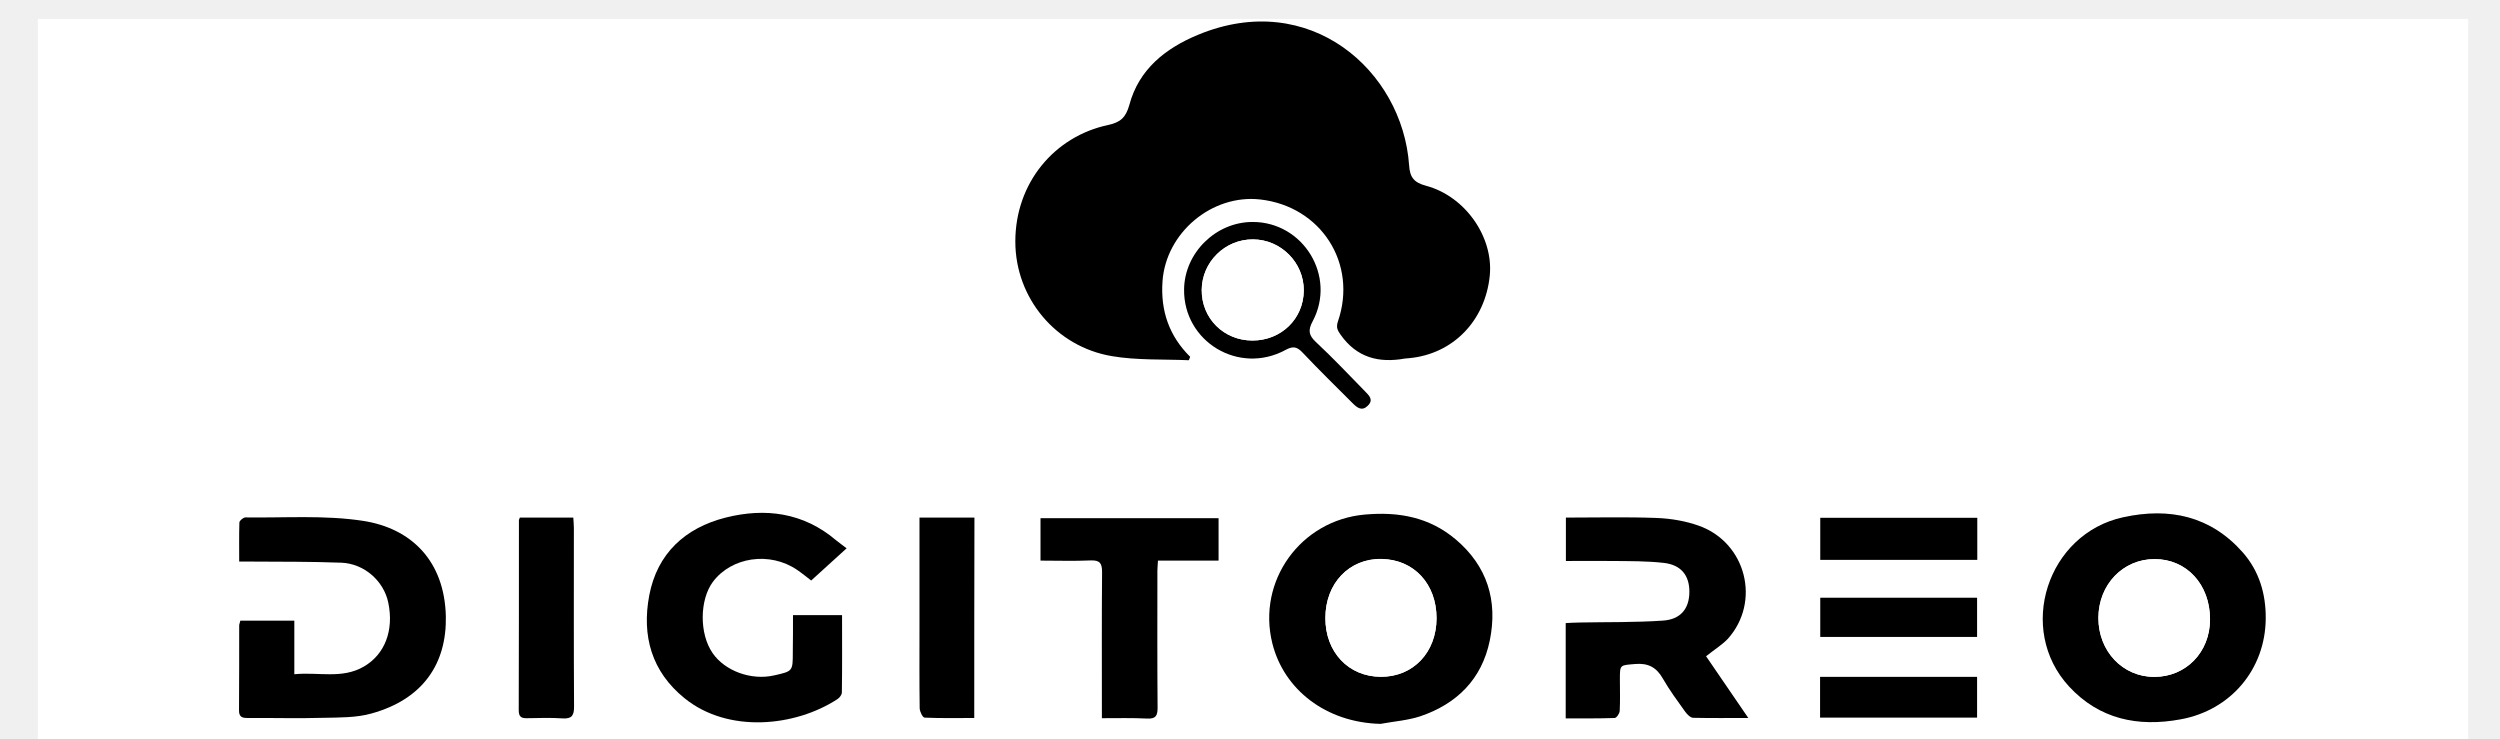
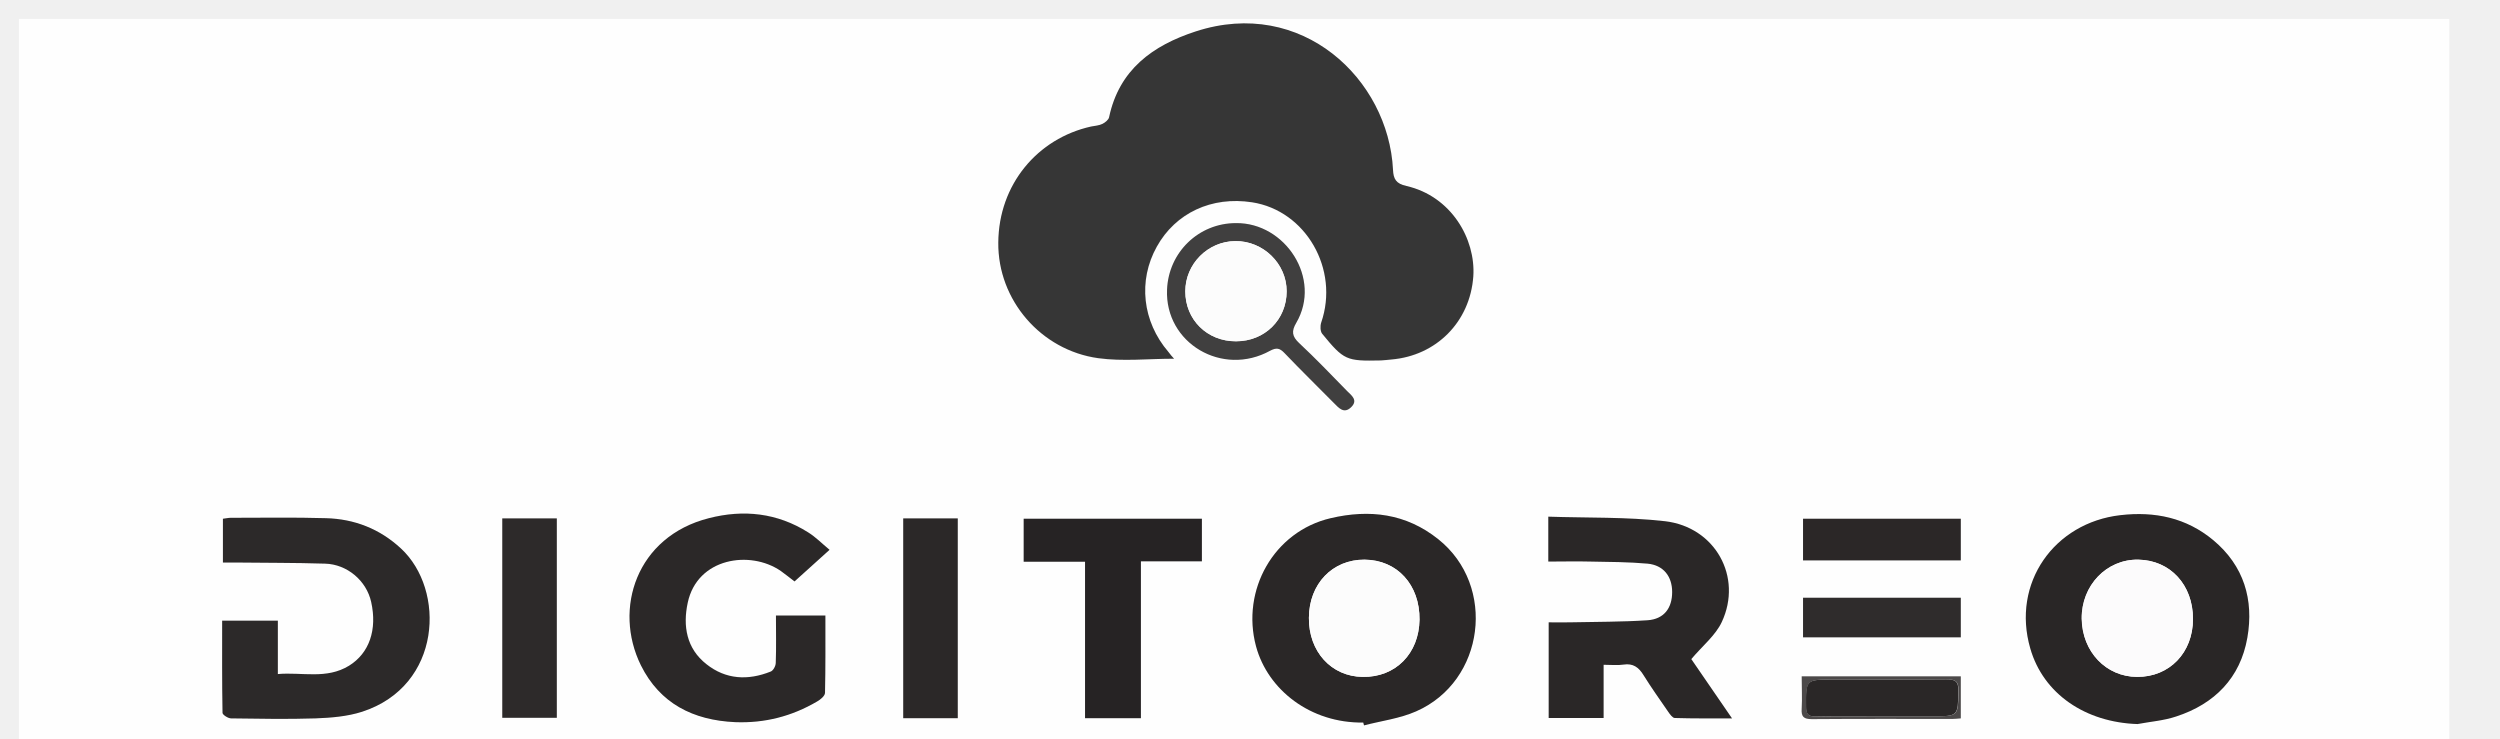
<svg xmlns="http://www.w3.org/2000/svg" version="1.1" id="Capa_1" x="0px" y="0px" viewBox="0 0 132 39" style="enable-background:new 0 0 132 39;" xml:space="preserve">
  <style type="text/css">
- 	.st0{fill:#FFFFFF;}
+ 	.st0{fill:#FEFEFE;}
+ 	.st1{fill:#363636;}
+ 	.st2{fill:#2A2727;}
+ 	.st3{fill:#292626;}
+ 	.st4{fill:#2C2929;}
+ 	.st5{fill:#2B2828;}
+ 	.st6{fill:#262324;}
+ 	.st7{fill:#2D2A2A;}
+ 	.st8{fill:#403F3F;}
+ 	.st9{fill:#2B2727;}
+ 	.st10{fill:#2F2C2C;}
+ 	.st11{fill:#4C4949;}
+ 	.st12{fill:#FCFCFC;}
+ 	.st13{fill:#FCFBFC;}
+ 	.st14{display:none;}
+ 	.st15{display:inline;}
+ 	.st16{fill:#FFFFFF;}
</style>
  <g>
    <g>
-       <path class="st0" d="M130.32,39.43c-42.77,0-85.54,0-128.32,0C2,26.62,2,13.81,2,1c42.77,0,85.54,0,128.32,0    C130.32,13.81,130.32,26.62,130.32,39.43z M62.77,19.02c0.02-0.06,0.04-0.11,0.07-0.17c-1.12-1.11-1.58-2.44-1.46-3.99    c0.18-2.56,2.61-4.6,5.15-4.32c3.23,0.36,5.17,3.39,4.11,6.45c-0.11,0.31-0.02,0.46,0.15,0.7c0.85,1.2,2.01,1.5,3.39,1.25    c0.07-0.01,0.15-0.02,0.23-0.02c2.31-0.22,4.02-1.96,4.25-4.36c0.2-2.02-1.28-4.18-3.36-4.74c-0.65-0.17-0.86-0.44-0.9-1.09    c-0.35-4.99-5.25-9.33-11.15-6.88c-1.71,0.71-3.12,1.83-3.62,3.7c-0.18,0.68-0.48,0.92-1.12,1.06c-2.83,0.6-4.9,3.05-4.9,6.15    c0,3,2.15,5.55,5.08,6.05C60.03,19.03,61.41,18.96,62.77,19.02z M72.89,38.22c0.7-0.13,1.43-0.18,2.1-0.41    c1.94-0.66,3.25-1.97,3.67-4c0.43-2.1-0.13-3.92-1.8-5.34c-1.39-1.18-3.02-1.47-4.8-1.31c-3.39,0.3-5.7,3.51-4.88,6.8    C67.78,36.41,70.01,38.15,72.89,38.22z M119.63,32.66c0.01-1.3-0.34-2.49-1.2-3.48c-1.71-1.95-3.88-2.4-6.32-1.87    c-4.02,0.87-5.66,5.92-2.86,8.94c1.59,1.72,3.63,2.15,5.89,1.73C117.78,37.5,119.61,35.35,119.63,32.66z M12.69,32.77    c-0.02,0.1-0.06,0.17-0.06,0.24c0,1.5,0,3.01-0.01,4.51c0,0.35,0.17,0.4,0.46,0.4c1.33-0.01,2.66,0.02,4-0.01    c0.85-0.02,1.73-0.01,2.54-0.23c2.74-0.77,3.97-2.67,3.92-5.13c-0.06-2.92-1.81-4.65-4.38-5.04c-2.03-0.31-4.13-0.15-6.2-0.18    c-0.11,0-0.31,0.17-0.32,0.27c-0.03,0.66-0.01,1.32-0.01,2.06c0.27,0,0.47,0,0.67,0c1.58,0.02,3.16,0.01,4.73,0.06    c1.2,0.04,2.22,0.96,2.47,2.1c0.32,1.47-0.18,2.74-1.28,3.38c-1.16,0.67-2.4,0.28-3.68,0.41c0-1,0-1.9,0-2.83    C14.55,32.77,13.63,32.77,12.69,32.77z M41.87,32.48c0,0.69,0,1.33,0,1.98c0,0.99,0,0.99-0.98,1.22c-1.21,0.28-2.6-0.24-3.25-1.17    c-0.72-1.04-0.69-2.84,0.01-3.77c0.98-1.31,3-1.62,4.45-0.63c0.25,0.17,0.48,0.36,0.74,0.56c0.6-0.55,1.19-1.08,1.87-1.7    c-0.22-0.17-0.39-0.29-0.55-0.42c-1.73-1.47-3.74-1.72-5.84-1.2c-2.14,0.54-3.61,1.89-4.03,4.11c-0.4,2.12,0.12,4.01,1.87,5.43    c2.3,1.86,5.83,1.5,8.07,0.04c0.11-0.07,0.23-0.23,0.23-0.35c0.02-1.35,0.01-2.7,0.01-4.08C43.58,32.48,42.77,32.48,41.87,32.48z     M90.08,34.65c0.41-0.33,0.82-0.59,1.13-0.93c1.77-1.96,0.98-5.09-1.52-5.98c-0.7-0.25-1.47-0.38-2.22-0.41    c-1.59-0.06-3.19-0.02-4.8-0.02c0,0.79,0,1.52,0,2.29c0.86,0,1.67-0.01,2.49,0c0.89,0.02,1.79,0,2.67,0.1    c0.92,0.1,1.36,0.66,1.36,1.52c0,0.89-0.45,1.47-1.41,1.53c-1.46,0.1-2.93,0.07-4.39,0.1c-0.24,0-0.48,0.02-0.73,0.03    c0,1.69,0,3.32,0,5.03c0.88,0,1.73,0.01,2.58-0.02c0.1,0,0.27-0.24,0.27-0.37c0.03-0.55,0.01-1.1,0.01-1.66c0-0.8,0-0.75,0.8-0.82    c0.7-0.06,1.13,0.17,1.47,0.77c0.34,0.61,0.77,1.18,1.18,1.75c0.1,0.14,0.27,0.32,0.42,0.32c0.92,0.03,1.85,0.01,2.91,0.01    C91.53,36.77,90.82,35.73,90.08,34.65z M58.18,37.92c0.84,0,1.62-0.02,2.39,0.01c0.44,0.02,0.54-0.15,0.54-0.56    c-0.02-2.42-0.01-4.84-0.01-7.26c0-0.15,0.01-0.29,0.03-0.52c1.08,0,2.13,0,3.2,0c0-0.79,0-1.51,0-2.24c-3.16,0-6.28,0-9.4,0    c0,0.77,0,1.48,0,2.24c0.91,0,1.78,0.03,2.65-0.01c0.49-0.02,0.61,0.16,0.6,0.62c-0.02,2.34-0.01,4.68-0.01,7.03    C58.18,37.45,58.18,37.65,58.18,37.92z M51.44,37.91c0-3.57,0-7.07,0-10.58c-0.98,0-1.9,0-2.9,0c0,0.23,0,0.44,0,0.64    c0,1.71,0,3.43,0,5.14c0,1.43-0.01,2.85,0.01,4.28c0,0.17,0.16,0.49,0.26,0.5C49.68,37.93,50.55,37.91,51.44,37.91z M27.45,27.33    c-0.03,0.1-0.06,0.13-0.06,0.17c0,3.34,0,6.67-0.01,10.01c0,0.34,0.14,0.43,0.44,0.42c0.63-0.01,1.26-0.03,1.88,0.01    c0.49,0.03,0.6-0.16,0.6-0.62c-0.02-3.14-0.01-6.29-0.01-9.43c0-0.18-0.02-0.36-0.03-0.55C29.29,27.33,28.38,27.33,27.45,27.33z     M66.14,11.72c-1.94,0-3.59,1.62-3.62,3.54c-0.04,2.77,2.89,4.53,5.35,3.21c0.4-0.21,0.61-0.18,0.91,0.14    c0.86,0.92,1.76,1.79,2.65,2.68c0.23,0.23,0.48,0.42,0.78,0.13c0.33-0.32,0.07-0.55-0.14-0.77c-0.85-0.87-1.69-1.76-2.58-2.59    c-0.39-0.37-0.44-0.63-0.18-1.11C70.57,14.59,68.82,11.72,66.14,11.72z M104.4,27.34c-2.78,0-5.53,0-8.29,0c0,0.76,0,1.49,0,2.22    c2.79,0,5.52,0,8.29,0C104.4,28.81,104.4,28.08,104.4,27.34z M104.39,37.89c0-0.75,0-1.46,0-2.15c-2.8,0-5.55,0-8.29,0    c0,0.74,0,1.43,0,2.15C98.88,37.89,101.61,37.89,104.39,37.89z M104.39,33.63c0-0.71,0-1.4,0-2.07c-2.8,0-5.54,0-8.28,0    c0,0.72,0,1.39,0,2.07C98.9,33.63,101.63,33.63,104.39,33.63z" />
-       <path d="M62.77,19.02c-1.36-0.06-2.75,0.01-4.08-0.22c-2.93-0.5-5.08-3.05-5.08-6.05c0-3.1,2.07-5.55,4.9-6.15    c0.64-0.14,0.93-0.38,1.12-1.06c0.5-1.88,1.91-2.99,3.62-3.7c5.9-2.45,10.8,1.89,11.15,6.88c0.04,0.65,0.26,0.92,0.9,1.09    c2.08,0.56,3.56,2.72,3.36,4.74c-0.24,2.39-1.94,4.14-4.25,4.36c-0.08,0.01-0.15,0.01-0.23,0.02c-1.38,0.25-2.54-0.05-3.39-1.25    c-0.17-0.24-0.25-0.39-0.15-0.7c1.06-3.06-0.89-6.09-4.11-6.45c-2.55-0.28-4.97,1.76-5.15,4.32c-0.11,1.56,0.35,2.89,1.46,3.99    C62.82,18.91,62.79,18.96,62.77,19.02z" />
-       <path d="M72.89,38.22c-2.88-0.07-5.1-1.81-5.71-4.25c-0.82-3.3,1.5-6.5,4.88-6.8c1.78-0.16,3.4,0.13,4.8,1.31    c1.67,1.41,2.23,3.24,1.8,5.34c-0.42,2.04-1.73,3.34-3.67,4C74.32,38.04,73.59,38.09,72.89,38.22z M69.98,32.63    c0,1.8,1.22,3.1,2.93,3.11c1.71,0,2.93-1.29,2.94-3.09c0-1.81-1.19-3.1-2.9-3.13C71.24,29.48,69.98,30.8,69.98,32.63z" />
-       <path d="M119.63,32.66c-0.02,2.68-1.85,4.84-4.49,5.32c-2.26,0.42-4.3-0.01-5.89-1.73c-2.79-3.02-1.16-8.07,2.86-8.94    c2.44-0.53,4.61-0.07,6.32,1.87C119.29,30.17,119.64,31.36,119.63,32.66z M116.69,32.7c0-1.83-1.23-3.18-2.92-3.18    c-1.67,0-2.96,1.34-2.97,3.1c-0.01,1.76,1.28,3.12,2.95,3.12C115.42,35.74,116.69,34.43,116.69,32.7z" />
-       <path d="M12.69,32.77c0.93,0,1.86,0,2.85,0c0,0.93,0,1.83,0,2.83c1.28-0.13,2.52,0.27,3.68-0.41c1.1-0.64,1.59-1.91,1.28-3.38    c-0.24-1.14-1.27-2.05-2.47-2.1c-1.58-0.06-3.16-0.05-4.73-0.06c-0.2,0-0.41,0-0.67,0c0-0.73-0.01-1.4,0.01-2.06    c0-0.1,0.21-0.27,0.32-0.27c2.07,0.03,4.17-0.13,6.2,0.18c2.56,0.39,4.31,2.12,4.38,5.04c0.05,2.47-1.18,4.37-3.92,5.13    c-0.81,0.23-1.69,0.21-2.54,0.23c-1.33,0.04-2.66,0-4,0.01c-0.29,0-0.46-0.05-0.46-0.4c0.01-1.5,0.01-3.01,0.01-4.51    C12.64,32.94,12.67,32.87,12.69,32.77z" />
-       <path d="M41.87,32.48c0.91,0,1.72,0,2.59,0c0,1.38,0.01,2.73-0.01,4.08c0,0.12-0.12,0.28-0.23,0.35    c-2.23,1.46-5.77,1.82-8.07-0.04c-1.75-1.41-2.27-3.3-1.87-5.43c0.42-2.22,1.9-3.57,4.03-4.11c2.1-0.53,4.11-0.27,5.84,1.2    c0.16,0.13,0.33,0.25,0.55,0.42c-0.68,0.62-1.27,1.15-1.87,1.7c-0.26-0.2-0.49-0.39-0.74-0.56c-1.45-0.99-3.47-0.68-4.45,0.63    c-0.7,0.94-0.73,2.74-0.01,3.77c0.65,0.94,2.04,1.45,3.25,1.17c0.98-0.22,0.98-0.22,0.98-1.22    C41.87,33.82,41.87,33.17,41.87,32.48z" />
-       <path d="M90.08,34.65c0.74,1.08,1.45,2.12,2.23,3.26c-1.06,0-1.98,0.01-2.91-0.01c-0.14,0-0.32-0.18-0.42-0.32    c-0.41-0.57-0.83-1.14-1.18-1.75c-0.34-0.6-0.78-0.83-1.47-0.77c-0.8,0.07-0.8,0.02-0.8,0.82c0,0.55,0.02,1.11-0.01,1.66    c-0.01,0.14-0.17,0.37-0.27,0.37c-0.85,0.03-1.7,0.02-2.58,0.02c0-1.71,0-3.34,0-5.03c0.25-0.01,0.49-0.03,0.73-0.03    c1.46-0.03,2.93,0,4.39-0.1c0.96-0.06,1.41-0.64,1.41-1.53c0-0.86-0.44-1.42-1.36-1.52c-0.88-0.1-1.78-0.09-2.67-0.1    c-0.81-0.01-1.63,0-2.49,0c0-0.78,0-1.5,0-2.29c1.62,0,3.21-0.04,4.8,0.02c0.75,0.03,1.52,0.16,2.22,0.41    c2.5,0.89,3.29,4.02,1.52,5.98C90.91,34.06,90.49,34.32,90.08,34.65z" />
-       <path d="M58.18,37.92c0-0.27,0-0.47,0-0.68c0-2.34-0.01-4.69,0.01-7.03c0-0.46-0.11-0.64-0.6-0.62c-0.87,0.04-1.74,0.01-2.65,0.01    c0-0.76,0-1.48,0-2.24c3.12,0,6.24,0,9.4,0c0,0.73,0,1.44,0,2.24c-1.07,0-2.12,0-3.2,0c-0.01,0.22-0.03,0.37-0.03,0.52    c0,2.42-0.01,4.84,0.01,7.26c0,0.41-0.1,0.58-0.54,0.56C59.8,37.9,59.03,37.92,58.18,37.92z" />
-       <path d="M51.44,37.91c-0.89,0-1.76,0.02-2.62-0.02c-0.1,0-0.26-0.32-0.26-0.5c-0.02-1.43-0.01-2.85-0.01-4.28    c0-1.71,0-3.43,0-5.14c0-0.2,0-0.41,0-0.64c0.99,0,1.92,0,2.9,0C51.44,30.85,51.44,34.35,51.44,37.91z" />
-       <path d="M27.45,27.33c0.93,0,1.84,0,2.82,0c0.01,0.19,0.03,0.37,0.03,0.55c0,3.14-0.01,6.29,0.01,9.43c0,0.46-0.11,0.65-0.6,0.62    c-0.63-0.04-1.26-0.02-1.88-0.01c-0.31,0.01-0.44-0.08-0.44-0.42c0.01-3.33,0.01-6.67,0.01-10.01    C27.39,27.46,27.41,27.43,27.45,27.33z" />
-       <path d="M66.14,11.72c2.68,0,4.43,2.87,3.17,5.24c-0.26,0.48-0.21,0.75,0.18,1.11c0.89,0.83,1.73,1.72,2.58,2.59    c0.21,0.22,0.48,0.45,0.14,0.77c-0.3,0.29-0.55,0.1-0.78-0.13c-0.89-0.89-1.79-1.77-2.65-2.68c-0.3-0.32-0.51-0.36-0.91-0.14    c-2.46,1.33-5.39-0.44-5.35-3.21C62.55,13.34,64.2,11.72,66.14,11.72z M66.13,17.98c1.52,0,2.7-1.15,2.71-2.64    c0.01-1.47-1.21-2.7-2.68-2.7c-1.48-0.01-2.7,1.2-2.71,2.67C63.44,16.81,64.61,17.98,66.13,17.98z" />
-       <path d="M104.4,27.34c0,0.74,0,1.47,0,2.22c-2.77,0-5.5,0-8.29,0c0-0.73,0-1.46,0-2.22C98.88,27.34,101.62,27.34,104.4,27.34z" />
-       <path d="M104.39,37.89c-2.78,0-5.51,0-8.29,0c0-0.72,0-1.41,0-2.15c2.74,0,5.49,0,8.29,0C104.39,36.44,104.39,37.14,104.39,37.89z    " />
-       <path d="M104.39,33.63c-2.76,0-5.49,0-8.28,0c0-0.68,0-1.35,0-2.07c2.74,0,5.48,0,8.28,0C104.39,32.23,104.39,32.92,104.39,33.63z    " />
-       <path class="st0" d="M69.98,32.63c0-1.83,1.26-3.15,2.97-3.12c1.71,0.03,2.9,1.32,2.9,3.13c0,1.8-1.23,3.1-2.94,3.09    C71.2,35.73,69.97,34.43,69.98,32.63z" />
-       <path class="st0" d="M116.69,32.7c0,1.74-1.27,3.04-2.95,3.04c-1.67,0-2.95-1.36-2.95-3.12c0.01-1.76,1.3-3.1,2.97-3.1    C115.46,29.52,116.69,30.86,116.69,32.7z" />
-       <path class="st0" d="M66.13,17.98c-1.51,0-2.69-1.17-2.68-2.67c0.01-1.48,1.23-2.68,2.71-2.67c1.48,0.01,2.69,1.23,2.68,2.7    C68.83,16.83,67.65,17.98,66.13,17.98z" />
+       <path class="st0" d="M1,39.43C1,26.62,1,13.81,1,1c42.77,0,85.54,0,128.32,0c0,12.81,0,25.62,0,38.43    C86.54,39.43,43.77,39.43,1,39.43z M61.99,18.94c-0.1-0.11-0.2-0.22-0.29-0.34c-1.37-1.61-1.61-3.77-0.61-5.56    c1-1.78,2.9-2.67,5.03-2.34c2.83,0.44,4.61,3.54,3.65,6.35c-0.06,0.17-0.06,0.46,0.05,0.59c1.15,1.4,1.27,1.44,3.09,1.41    c0.19,0,0.38-0.03,0.57-0.05c2.36-0.21,4.15-1.98,4.32-4.39c0.14-1.98-1.16-4.23-3.53-4.77c-0.55-0.13-0.68-0.37-0.71-0.86    c-0.24-4.79-4.81-9.13-10.42-7.3c-2.27,0.74-4.04,2.02-4.57,4.53c-0.03,0.14-0.21,0.28-0.35,0.35c-0.18,0.08-0.4,0.09-0.6,0.14    c-2.83,0.63-4.88,3.06-4.9,6.13c-0.02,3.04,2.26,5.68,5.27,6.1C59.28,19.09,60.62,18.94,61.99,18.94z M71.98,38.15    c0.01,0.05,0.03,0.1,0.04,0.15c0.92-0.24,1.89-0.37,2.75-0.74c3.63-1.59,4.26-6.62,1.17-9.09c-1.71-1.36-3.64-1.59-5.68-1.11    c-2.99,0.7-4.74,3.8-3.94,6.77C66.94,36.42,69.19,38.18,71.98,38.15z M112.86,38.23c0.68-0.13,1.39-0.18,2.04-0.39    c2.03-0.67,3.39-2.04,3.76-4.16c0.35-2.01-0.18-3.8-1.8-5.15c-1.42-1.19-3.08-1.53-4.9-1.32c-3.51,0.4-5.76,3.59-4.76,7.04    C107.9,36.64,110.12,38.14,112.86,38.23z M11.73,32.77c0,1.65-0.01,3.26,0.02,4.87c0,0.1,0.29,0.29,0.45,0.29    c1.48,0.02,2.97,0.05,4.46,0c0.82-0.03,1.68-0.1,2.46-0.35c4.22-1.37,4.41-6.44,2.05-8.62c-1.12-1.04-2.46-1.55-3.96-1.6    c-1.67-0.05-3.35-0.02-5.03-0.02c-0.14,0-0.29,0.03-0.41,0.05c0,0.79,0,1.52,0,2.31c0.22,0,0.41,0,0.59,0    c1.6,0.02,3.2,0.01,4.8,0.06c1.16,0.04,2.19,0.9,2.44,2.03c0.32,1.45-0.09,2.69-1.17,3.36c-1.18,0.73-2.46,0.33-3.76,0.44    c0-0.99,0-1.89,0-2.82C13.69,32.77,12.76,32.77,11.73,32.77z M43.8,29.03c-0.4-0.34-0.73-0.68-1.12-0.93    c-1.63-1.03-3.41-1.21-5.24-0.75c-3.82,0.97-5.06,4.79-3.59,7.77c1,2.02,2.75,2.91,4.98,3c1.56,0.07,2.99-0.31,4.32-1.09    c0.18-0.1,0.42-0.3,0.42-0.46c0.03-1.36,0.02-2.72,0.02-4.08c-0.91,0-1.75,0-2.61,0c0,0.86,0.01,1.68-0.01,2.5    c-0.01,0.16-0.14,0.4-0.27,0.46c-1.19,0.48-2.36,0.42-3.39-0.39c-1.06-0.83-1.24-2.02-0.99-3.24c0.5-2.38,3.3-2.79,4.92-1.68    c0.25,0.17,0.48,0.36,0.72,0.55C42.56,30.15,43.15,29.62,43.8,29.03z M89.3,34.8c0.59-0.7,1.28-1.25,1.62-1.96    c1.11-2.37-0.34-5.01-3-5.32c-2.03-0.24-4.09-0.17-6.16-0.24c0,0.85,0,1.58,0,2.37c0.76,0,1.49-0.01,2.23,0    c1.01,0.02,2.01,0.02,3.01,0.11c0.84,0.08,1.3,0.67,1.3,1.5c0,0.85-0.44,1.43-1.3,1.49c-1.36,0.09-2.73,0.08-4.1,0.11    c-0.37,0.01-0.75,0-1.12,0c0,1.73,0,3.39,0,5.05c0.97,0,1.89,0,2.9,0c0-0.95,0-1.86,0-2.81c0.4,0,0.73,0.04,1.05-0.01    c0.51-0.07,0.8,0.15,1.06,0.56c0.41,0.66,0.86,1.29,1.3,1.93c0.09,0.13,0.23,0.33,0.35,0.33c0.97,0.03,1.94,0.02,3.02,0.02    C90.66,36.78,89.94,35.74,89.3,34.8z M60.24,37.92c0-2.78,0-5.5,0-8.29c1.1,0,2.16,0,3.22,0c0-0.79,0-1.52,0-2.25    c-3.17,0-6.29,0-9.41,0c0,0.77,0,1.5,0,2.27c1.08,0,2.12,0,3.24,0c0,2.78,0,5.51,0,8.26C58.29,37.92,59.22,37.92,60.24,37.92z     M26.52,27.37c0,3.55,0,7.03,0,10.53c0.98,0,1.92,0,2.88,0c0-3.53,0-7.01,0-10.53C28.43,27.37,27.49,27.37,26.52,27.37z     M50.57,37.92c0-3.55,0-7.05,0-10.55c-0.99,0-1.93,0-2.88,0c0,3.53,0,7.03,0,10.55C48.66,37.92,49.59,37.92,50.57,37.92z     M65.26,11.78c-1.97,0-3.55,1.54-3.64,3.51c-0.12,2.83,2.93,4.62,5.44,3.23c0.34-0.19,0.51-0.15,0.76,0.12    c0.85,0.89,1.74,1.76,2.61,2.64c0.26,0.26,0.52,0.59,0.91,0.22c0.38-0.36,0.02-0.61-0.21-0.85c-0.84-0.86-1.67-1.72-2.54-2.54    c-0.38-0.35-0.41-0.62-0.15-1.06C69.8,14.71,67.85,11.75,65.26,11.78z M95.2,29.59c2.8,0,5.56,0,8.33,0c0-0.76,0-1.49,0-2.2    c-2.8,0-5.57,0-8.33,0C95.2,28.15,95.2,28.86,95.2,29.59z M95.2,33.65c2.8,0,5.56,0,8.33,0c0-0.73,0-1.42,0-2.09    c-2.81,0-5.57,0-8.33,0C95.2,32.28,95.2,32.96,95.2,33.65z M95.13,35.71c0,0.61,0.03,1.16-0.01,1.71    c-0.03,0.43,0.11,0.55,0.54,0.55c2.47-0.02,4.95-0.01,7.42-0.01c0.15,0,0.29-0.02,0.44-0.03c0-0.77,0-1.49,0-2.22    C100.72,35.71,97.97,35.71,95.13,35.71z" />
+       <path class="st1" d="M61.99,18.94c-1.36,0-2.71,0.15-4.01-0.03c-3.01-0.42-5.3-3.06-5.27-6.1c0.02-3.07,2.07-5.5,4.9-6.13    c0.2-0.04,0.42-0.05,0.6-0.14c0.14-0.07,0.32-0.21,0.35-0.35c0.53-2.51,2.3-3.79,4.57-4.53c5.61-1.83,10.18,2.52,10.42,7.3    c0.02,0.49,0.16,0.74,0.71,0.86c2.36,0.54,3.66,2.79,3.53,4.77c-0.17,2.41-1.96,4.19-4.32,4.39c-0.19,0.02-0.38,0.04-0.57,0.05    c-1.82,0.04-1.94-0.01-3.09-1.41c-0.1-0.13-0.11-0.41-0.05-0.59c0.97-2.81-0.81-5.91-3.65-6.35c-2.13-0.33-4.04,0.56-5.03,2.34    c-1,1.79-0.77,3.95,0.61,5.56C61.79,18.72,61.89,18.83,61.99,18.94z" />
+       <path class="st2" d="M71.98,38.15c-2.79,0.04-5.04-1.73-5.66-4.02c-0.8-2.97,0.94-6.07,3.94-6.77c2.05-0.48,3.98-0.25,5.68,1.11    c3.09,2.46,2.46,7.5-1.17,9.09c-0.86,0.38-1.83,0.5-2.75,0.74C72.01,38.25,71.99,38.2,71.98,38.15z M74.95,32.72    c0.02-1.84-1.18-3.15-2.9-3.17c-1.69-0.01-2.93,1.27-2.94,3.07c-0.01,1.78,1.18,3.1,2.84,3.12    C73.68,35.77,74.92,34.51,74.95,32.72z" />
+       <path class="st3" d="M112.86,38.23c-2.75-0.09-4.97-1.59-5.66-3.99c-1-3.45,1.26-6.64,4.76-7.04c1.82-0.21,3.48,0.14,4.9,1.32    c1.62,1.35,2.15,3.15,1.8,5.15c-0.37,2.12-1.73,3.5-3.76,4.16C114.25,38.05,113.55,38.1,112.86,38.23z M115.79,32.68    c0-1.8-1.2-3.1-2.88-3.13c-1.68-0.03-3.01,1.36-2.99,3.12c0.02,1.74,1.28,3.06,2.92,3.07C114.55,35.75,115.79,34.46,115.79,32.68z    " />
+       <path class="st4" d="M11.73,32.77c1.03,0,1.96,0,2.94,0c0,0.93,0,1.83,0,2.82c1.29-0.11,2.57,0.29,3.76-0.44    c1.08-0.67,1.49-1.91,1.17-3.36c-0.25-1.14-1.28-2-2.44-2.03c-1.6-0.05-3.2-0.04-4.8-0.06c-0.19,0-0.37,0-0.59,0    c0-0.79,0-1.52,0-2.31c0.13-0.01,0.27-0.05,0.41-0.05c1.68,0,3.35-0.03,5.03,0.02c1.5,0.04,2.84,0.56,3.96,1.6    c2.36,2.18,2.17,7.25-2.05,8.62c-0.78,0.25-1.63,0.32-2.46,0.35c-1.48,0.05-2.97,0.02-4.46,0c-0.16,0-0.45-0.19-0.45-0.29    C11.72,36.02,11.73,34.41,11.73,32.77z" />
+       <path class="st5" d="M43.8,29.03c-0.65,0.59-1.24,1.12-1.85,1.67c-0.25-0.19-0.48-0.38-0.72-0.55c-1.62-1.12-4.42-0.7-4.92,1.68    c-0.26,1.22-0.07,2.41,0.99,3.24c1.02,0.81,2.19,0.87,3.39,0.39c0.14-0.05,0.27-0.3,0.27-0.46c0.03-0.82,0.01-1.63,0.01-2.5    c0.86,0,1.7,0,2.61,0c0,1.36,0.01,2.72-0.02,4.08c0,0.16-0.24,0.36-0.42,0.46c-1.33,0.78-2.76,1.15-4.32,1.09    c-2.23-0.1-3.98-0.99-4.98-3c-1.47-2.98-0.24-6.8,3.59-7.77c1.83-0.47,3.61-0.28,5.24,0.75C43.06,28.35,43.39,28.69,43.8,29.03z" />
+       <path class="st2" d="M89.3,34.8c0.64,0.94,1.36,1.98,2.15,3.13c-1.07,0-2.05,0.01-3.02-0.02c-0.12,0-0.26-0.2-0.35-0.33    c-0.44-0.64-0.89-1.27-1.3-1.93c-0.25-0.41-0.55-0.64-1.06-0.56c-0.32,0.05-0.64,0.01-1.05,0.01c0,0.95,0,1.86,0,2.81    c-1,0-1.93,0-2.9,0c0-1.66,0-3.32,0-5.05c0.37,0,0.75,0.01,1.12,0c1.37-0.03,2.74-0.02,4.1-0.11c0.87-0.06,1.3-0.64,1.3-1.49    c0-0.83-0.46-1.42-1.3-1.5c-1-0.09-2.01-0.09-3.01-0.11c-0.74-0.02-1.47,0-2.23,0c0-0.79,0-1.52,0-2.37    c2.08,0.07,4.14,0.01,6.16,0.24c2.66,0.31,4.11,2.95,3,5.32C90.58,33.55,89.89,34.1,89.3,34.8z" />
+       <path class="st6" d="M60.24,37.92c-1.02,0-1.94,0-2.95,0c0-2.75,0-5.49,0-8.26c-1.12,0-2.17,0-3.24,0c0-0.77,0-1.5,0-2.27    c3.12,0,6.25,0,9.41,0c0,0.73,0,1.45,0,2.25c-1.06,0-2.12,0-3.22,0C60.24,32.41,60.24,35.14,60.24,37.92z" />
+       <path class="st7" d="M26.52,27.37c0.96,0,1.91,0,2.88,0c0,3.51,0,7,0,10.53c-0.96,0-1.9,0-2.88,0    C26.52,34.4,26.52,30.91,26.52,27.37z" />
+       <path class="st5" d="M50.57,37.92c-0.98,0-1.91,0-2.88,0c0-3.52,0-7.02,0-10.55c0.95,0,1.89,0,2.88,0    C50.57,30.87,50.57,34.37,50.57,37.92z" />
+       <path class="st8" d="M65.26,11.78c2.6-0.03,4.55,2.93,3.18,5.27c-0.26,0.44-0.22,0.71,0.15,1.06c0.88,0.82,1.7,1.68,2.54,2.54    c0.23,0.23,0.59,0.48,0.21,0.85c-0.38,0.37-0.65,0.04-0.91-0.22c-0.87-0.88-1.75-1.74-2.61-2.64c-0.25-0.26-0.42-0.3-0.76-0.12    c-2.52,1.39-5.56-0.4-5.44-3.23C61.7,13.32,63.29,11.78,65.26,11.78z M65.26,18.02c1.52,0,2.68-1.15,2.68-2.64    c0-1.46-1.24-2.66-2.71-2.65c-1.45,0.01-2.64,1.21-2.64,2.65C62.58,16.88,63.74,18.03,65.26,18.02z" />
+       <path class="st9" d="M95.2,29.59c0-0.73,0-1.44,0-2.2c2.76,0,5.53,0,8.33,0c0,0.71,0,1.44,0,2.2    C100.76,29.59,97.99,29.59,95.2,29.59z" />
+       <path class="st10" d="M95.2,33.65c0-0.69,0-1.37,0-2.09c2.76,0,5.52,0,8.33,0c0,0.68,0,1.37,0,2.09    C100.76,33.65,97.99,33.65,95.2,33.65z" />
+       <path class="st11" d="M95.13,35.71c2.84,0,5.59,0,8.4,0c0,0.73,0,1.45,0,2.22c-0.15,0.01-0.29,0.03-0.44,0.03    c-2.47,0-4.95-0.01-7.42,0.01c-0.43,0-0.57-0.12-0.54-0.55C95.16,36.87,95.13,36.32,95.13,35.71z M99.35,37.82    c0.89,0,1.79,0,2.68,0c1.38,0,1.36,0,1.38-1.36c0.01-0.5-0.18-0.59-0.63-0.59c-1.99,0.02-3.99,0.01-5.98,0.01    c-1.45,0-1.44,0-1.43,1.43c0,0.39,0.1,0.53,0.51,0.52C97.03,37.81,98.19,37.82,99.35,37.82z" />
+       <path class="st12" d="M74.95,32.72c-0.02,1.79-1.27,3.05-3,3.02c-1.66-0.02-2.86-1.34-2.84-3.12c0.01-1.8,1.25-3.08,2.94-3.07    C73.77,29.56,74.97,30.87,74.95,32.72z" />
+       <path class="st13" d="M115.79,32.68c0,1.78-1.24,3.07-2.96,3.06c-1.64-0.01-2.89-1.33-2.92-3.07c-0.02-1.75,1.31-3.15,2.99-3.12    C114.59,29.58,115.79,30.88,115.79,32.68z" />
+       <path class="st12" d="M65.26,18.02c-1.52,0-2.68-1.14-2.68-2.64c0-1.44,1.19-2.64,2.64-2.65c1.47-0.02,2.71,1.19,2.71,2.65    C67.93,16.88,66.78,18.02,65.26,18.02z" />
+       <path class="st2" d="M99.35,37.82c-1.16,0-2.32-0.02-3.48,0.01c-0.41,0.01-0.51-0.14-0.51-0.52c-0.01-1.43-0.02-1.43,1.43-1.43    c1.99,0,3.99,0.01,5.98-0.01c0.45,0,0.64,0.09,0.63,0.59c-0.02,1.36,0,1.36-1.38,1.36C101.13,37.82,100.24,37.82,99.35,37.82z" />
+     </g>
+   </g>
+   <g class="st14">
+     <g class="st15">
+       <path class="st16" d="M130.16,38.71c-42.77,0-85.54,0-128.32,0c0-12.81,0-25.62,0-38.43c42.77,0,85.54,0,128.32,0    C130.16,13.1,130.16,25.9,130.16,38.71z M62.6,18.39c0.02-0.06,0.03-0.12,0.05-0.18c-0.12-0.14-0.24-0.28-0.35-0.43    c-2.05-2.53-1.14-6.38,1.82-7.52c1.9-0.73,3.69-0.47,5.18,0.97c1.46,1.42,1.79,3.17,1.19,5.09c-0.09,0.29-0.08,0.47,0.13,0.7    c1.28,1.35,1.34,1.39,3.15,1.29c0.15-0.01,0.3-0.03,0.45-0.05c2.34-0.22,4.07-1.99,4.27-4.38c0.18-2.05-1.33-4.16-3.46-4.71    c-0.6-0.16-0.77-0.43-0.8-0.99c-0.27-4.71-4.78-9.03-10.4-7.2c-2.25,0.73-4.01,2-4.54,4.49c-0.03,0.15-0.23,0.3-0.39,0.38    c-0.18,0.09-0.4,0.09-0.6,0.14c-2.8,0.64-4.91,3.19-4.86,6.06c0.06,3.1,2.12,5.54,4.91,6.06C59.74,18.36,61.18,18.3,62.6,18.39z     M72.77,37.5c0.67-0.12,1.35-0.18,1.99-0.39c1.98-0.63,3.31-1.95,3.74-3.99c0.44-2.11-0.13-3.95-1.83-5.36    c-1.39-1.15-2.99-1.44-4.75-1.28c-3.47,0.31-5.75,3.58-4.85,6.93C67.67,35.69,69.91,37.47,72.77,37.5z M119.47,31.96    c0-1.3-0.34-2.48-1.21-3.46c-1.69-1.92-3.85-2.4-6.27-1.86c-2.05,0.46-3.48,1.71-4.06,3.74c-0.57,2.01-0.18,3.9,1.36,5.39    c1.58,1.52,3.52,1.92,5.64,1.52C117.65,36.77,119.46,34.65,119.47,31.96z M12.47,32.06c0,1.65-0.01,3.24,0.02,4.83    c0,0.11,0.3,0.3,0.46,0.3c1.88-0.01,3.77-0.01,5.65-0.08c1.24-0.04,2.33-0.57,3.22-1.41c1.58-1.52,1.93-3.4,1.31-5.44    c-0.63-2.07-2.2-3.18-4.24-3.47c-1.53-0.22-3.11-0.13-4.67-0.16c-0.56-0.01-1.31-0.15-1.63,0.14c-0.28,0.26-0.07,1.03-0.12,1.58    c-0.04,0.46,0.1,0.62,0.59,0.62c1.6-0.01,3.2-0.01,4.79,0.05c1.24,0.05,2.28,0.96,2.51,2.11c0.3,1.51-0.2,2.75-1.36,3.38    c-1.15,0.62-2.36,0.25-3.63,0.35c0-1,0-1.9,0-2.81C14.39,32.06,13.48,32.06,12.47,32.06z M41.71,31.78c0,0.87,0.02,1.66-0.02,2.46    c-0.01,0.19-0.19,0.51-0.34,0.53c-0.68,0.11-1.41,0.29-2.06,0.16c-1.55-0.29-2.25-1.32-2.33-3.1c-0.08-1.79,1.45-3.16,3.24-2.99    c0.96,0.09,1.73,0.49,2.46,1.14c0.61-0.56,1.21-1.09,1.86-1.69c-0.21-0.18-0.36-0.3-0.51-0.42c-1.72-1.47-3.73-1.74-5.84-1.22    c-2.19,0.54-3.69,1.92-4.08,4.18c-0.38,2.16,0.19,4.1,2.05,5.44c2.09,1.5,4.36,1.42,6.67,0.56c1.49-0.56,1.48-0.58,1.48-2.16    c0-0.96,0-1.93,0-2.91C43.41,31.78,42.6,31.78,41.71,31.78z M89.9,33.92c0.21-0.14,0.35-0.23,0.49-0.32    c1.8-1.2,2.16-3.81,0.75-5.45c-0.9-1.05-2.13-1.44-3.46-1.49c-1.63-0.06-3.27-0.02-4.91-0.02c-0.09,0-0.18,0.03-0.27,0.05    c0,0.74,0,1.45,0,2.23c0.37,0,0.71-0.01,1.04,0c1.39,0.03,2.78,0.01,4.16,0.11c0.9,0.07,1.34,0.67,1.33,1.54    c-0.01,0.84-0.45,1.42-1.33,1.48c-1.46,0.09-2.92,0.08-4.39,0.11c-0.26,0.01-0.52,0-0.84,0c0,1.63-0.01,3.18,0.02,4.73    c0,0.11,0.26,0.3,0.4,0.31c0.68,0.03,1.37,0,2.05,0.02c0.32,0.01,0.44-0.11,0.43-0.43c-0.02-0.65-0.01-1.29,0-1.94    c0-0.14,0.02-0.33,0.11-0.42c0.23-0.23,1.65-0.02,1.84,0.26c0.49,0.7,0.96,1.41,1.45,2.11c0.11,0.16,0.29,0.38,0.44,0.38    c0.94,0.04,1.88,0.02,2.93,0.02C91.36,36.05,90.65,35.01,89.9,33.92z M58.02,37.21c0.83,0,1.59-0.03,2.34,0.01    c0.5,0.03,0.6-0.17,0.59-0.62c-0.02-2.39-0.01-4.78-0.01-7.18c0-0.15,0.02-0.29,0.03-0.52c1.08,0,2.13,0,3.2,0    c0-0.79,0-1.5,0-2.23c-3.16,0-6.28,0-9.4,0c0,0.76,0,1.48,0,2.24c0.87,0,1.71,0.04,2.54-0.01c0.61-0.04,0.73,0.18,0.72,0.74    c-0.03,2.3-0.01,4.6-0.01,6.89C58.02,36.74,58.02,36.95,58.02,37.21z M48.48,26.66c-0.05,0.06-0.07,0.07-0.07,0.09    c-0.01,3.38-0.02,6.75-0.01,10.13c0,0.11,0.18,0.31,0.28,0.31c0.87,0.02,1.74,0.01,2.62,0.01c0-3.56,0-7.04,0-10.55    C50.33,26.66,49.41,26.66,48.48,26.66z M27.3,26.67c-0.03,0.07-0.06,0.1-0.06,0.13c-0.01,3.34-0.01,6.69-0.02,10.03    c0,0.31,0.14,0.39,0.42,0.38c0.63-0.01,1.26-0.04,1.88,0.01c0.53,0.04,0.63-0.17,0.63-0.65c-0.02-3.12-0.01-6.23-0.01-9.35    c0-0.18,0-0.37,0-0.56C29.13,26.67,28.21,26.67,27.3,26.67z M65.97,11.09c-1.92,0.01-3.55,1.59-3.6,3.49    c-0.07,2.76,2.84,4.57,5.31,3.26c0.45-0.24,0.67-0.17,1,0.17c0.83,0.89,1.71,1.73,2.57,2.6c0.24,0.24,0.49,0.47,0.82,0.15    c0.33-0.32,0.05-0.55-0.16-0.77c-0.84-0.86-1.67-1.72-2.54-2.54c-0.39-0.37-0.49-0.63-0.21-1.15    C70.42,13.94,68.65,11.08,65.97,11.09z M95.94,28.88c2.8,0,5.53,0,8.3,0c0-0.75,0-1.47,0-2.21c-2.78,0-5.52,0-8.3,0    C95.94,27.41,95.94,28.12,95.94,28.88z M95.9,35.03c0,0.56,0.03,1.09-0.01,1.61c-0.03,0.44,0.11,0.59,0.57,0.58    c1.86-0.03,3.72-0.01,5.59-0.01c0.72,0,1.44,0,2.19,0c0-0.76,0-1.46,0-2.18C101.45,35.03,98.71,35.03,95.9,35.03z M95.93,32.91    c2.77,0,5.53,0,8.31,0c0-0.7,0-1.37,0-2.06c-2.79,0-5.53,0-8.31,0C95.93,31.53,95.93,32.17,95.93,32.91z" />
+       <path d="M62.6,18.39c-1.42-0.09-2.87-0.03-4.25-0.29c-2.79-0.52-4.85-2.96-4.91-6.06c-0.05-2.87,2.06-5.42,4.86-6.06    c0.2-0.05,0.42-0.05,0.6-0.14c0.16-0.08,0.36-0.23,0.39-0.38c0.53-2.49,2.3-3.76,4.54-4.49c5.61-1.83,10.12,2.5,10.4,7.2    c0.03,0.56,0.2,0.83,0.8,0.99c2.13,0.55,3.63,2.66,3.46,4.71c-0.21,2.39-1.93,4.16-4.27,4.38c-0.15,0.01-0.3,0.04-0.45,0.05    c-1.81,0.1-1.87,0.07-3.15-1.29c-0.22-0.23-0.23-0.4-0.13-0.7c0.6-1.92,0.27-3.66-1.19-5.09c-1.49-1.45-3.27-1.71-5.18-0.97    c-2.96,1.14-3.87,4.99-1.82,7.52c0.12,0.14,0.24,0.28,0.35,0.43C62.64,18.27,62.62,18.33,62.6,18.39z" />
+       <path d="M72.77,37.5c-2.86-0.03-5.1-1.82-5.71-4.08c-0.9-3.35,1.38-6.62,4.85-6.93c1.76-0.16,3.36,0.13,4.75,1.28    c1.7,1.41,2.27,3.25,1.83,5.36c-0.43,2.04-1.76,3.36-3.74,3.99C74.12,37.32,73.44,37.38,72.77,37.5z M69.82,31.95    c0,1.79,1.23,3.09,2.94,3.09c1.7,0,2.93-1.29,2.93-3.09c0-1.8-1.2-3.09-2.91-3.11C71.07,28.81,69.82,30.12,69.82,31.95z" />
+       <path d="M119.47,31.96c-0.01,2.69-1.82,4.81-4.54,5.33c-2.13,0.4-4.07,0-5.64-1.52c-1.54-1.49-1.93-3.37-1.36-5.39    c0.57-2.03,2.01-3.28,4.06-3.74c2.42-0.55,4.57-0.06,6.27,1.86C119.13,29.48,119.48,30.66,119.47,31.96z M116.53,31.92    c0-1.77-1.27-3.11-2.94-3.09c-1.68,0.02-2.96,1.37-2.95,3.11c0.01,1.76,1.29,3.1,2.97,3.09    C115.31,35.03,116.53,33.74,116.53,31.92z" />
+       <path d="M12.47,32.06c1.01,0,1.91,0,2.9,0c0,0.92,0,1.82,0,2.81c1.27-0.1,2.48,0.27,3.63-0.35c1.16-0.63,1.66-1.87,1.36-3.38    c-0.23-1.15-1.27-2.07-2.51-2.11c-1.6-0.06-3.19-0.07-4.79-0.05c-0.49,0-0.63-0.16-0.59-0.62c0.05-0.54-0.16-1.32,0.12-1.58    c0.32-0.29,1.07-0.15,1.63-0.14c1.56,0.03,3.13-0.06,4.67,0.16c2.05,0.29,3.62,1.4,4.24,3.47c0.62,2.04,0.27,3.93-1.31,5.44    c-0.88,0.85-1.97,1.37-3.22,1.41c-1.88,0.06-3.76,0.07-5.65,0.08c-0.16,0-0.45-0.19-0.46-0.3C12.46,35.31,12.47,33.71,12.47,32.06    z" />
+       <path d="M41.71,31.78c0.89,0,1.7,0,2.59,0c0,0.98,0,1.94,0,2.91c0,1.58,0.01,1.6-1.48,2.16c-2.3,0.86-4.58,0.93-6.67-0.56    c-1.87-1.34-2.43-3.28-2.05-5.44c0.4-2.26,1.89-3.65,4.08-4.18c2.11-0.52,4.11-0.25,5.84,1.22c0.14,0.12,0.29,0.24,0.51,0.42    c-0.66,0.59-1.25,1.13-1.86,1.69c-0.73-0.65-1.49-1.05-2.46-1.14c-1.78-0.16-3.31,1.2-3.24,2.99c0.08,1.79,0.78,2.81,2.33,3.1    c0.66,0.12,1.38-0.06,2.06-0.16c0.14-0.02,0.33-0.34,0.34-0.53C41.73,33.45,41.71,32.65,41.71,31.78z" />
+       <path d="M89.9,33.92c0.75,1.1,1.46,2.14,2.25,3.29c-1.06,0-1.99,0.02-2.93-0.02c-0.15-0.01-0.33-0.22-0.44-0.38    c-0.49-0.7-0.96-1.41-1.45-2.11c-0.2-0.28-1.61-0.49-1.84-0.26c-0.09,0.09-0.11,0.27-0.11,0.42c-0.01,0.65-0.02,1.29,0,1.94    c0.01,0.32-0.11,0.44-0.43,0.43c-0.68-0.02-1.37,0.01-2.05-0.02c-0.14-0.01-0.4-0.2-0.4-0.31c-0.03-1.55-0.02-3.1-0.02-4.73    c0.32,0,0.58,0,0.84,0c1.46-0.03,2.93-0.01,4.39-0.11c0.88-0.06,1.32-0.64,1.33-1.48c0.01-0.87-0.43-1.47-1.33-1.54    c-1.38-0.1-2.77-0.08-4.16-0.11c-0.34-0.01-0.67,0-1.04,0c0-0.78,0-1.49,0-2.23c0.09-0.02,0.18-0.05,0.27-0.05    c1.64,0,3.27-0.04,4.91,0.02c1.32,0.05,2.55,0.44,3.46,1.49c1.42,1.64,1.05,4.25-0.75,5.45C90.25,33.69,90.11,33.78,89.9,33.92z" />
+       <path d="M58.02,37.21c0-0.27,0-0.47,0-0.67c0-2.3-0.02-4.6,0.01-6.89c0.01-0.56-0.11-0.78-0.72-0.74    c-0.83,0.05-1.67,0.01-2.54,0.01c0-0.76,0-1.47,0-2.24c3.12,0,6.24,0,9.4,0c0,0.72,0,1.43,0,2.23c-1.07,0-2.12,0-3.2,0    c-0.01,0.22-0.03,0.37-0.03,0.52c0,2.39-0.01,4.79,0.01,7.18c0,0.45-0.1,0.65-0.59,0.62C59.61,37.18,58.85,37.21,58.02,37.21z" />
+       <path d="M48.48,26.66c0.93,0,1.85,0,2.82,0c0,3.51,0,6.99,0,10.55c-0.88,0-1.75,0.01-2.62-0.01c-0.1,0-0.28-0.2-0.28-0.31    c-0.01-3.38,0-6.75,0.01-10.13C48.41,26.74,48.43,26.72,48.48,26.66z" />
+       <path d="M27.3,26.67c0.91,0,1.83,0,2.84,0c0,0.19,0,0.38,0,0.56c0,3.12-0.01,6.23,0.01,9.35c0,0.48-0.1,0.69-0.63,0.65    c-0.62-0.05-1.26-0.02-1.88-0.01c-0.27,0-0.42-0.07-0.42-0.38c0.01-3.34,0.01-6.69,0.02-10.03C27.24,26.76,27.27,26.73,27.3,26.67    z" />
+       <path d="M65.97,11.09c2.68-0.01,4.45,2.85,3.18,5.21c-0.28,0.52-0.18,0.79,0.21,1.15c0.87,0.82,1.7,1.69,2.54,2.54    c0.21,0.21,0.49,0.45,0.16,0.77c-0.33,0.32-0.58,0.09-0.82-0.15c-0.86-0.86-1.73-1.71-2.57-2.6c-0.32-0.34-0.54-0.41-1-0.17    c-2.46,1.31-5.38-0.5-5.31-3.26C62.42,12.68,64.05,11.1,65.97,11.09z M65.99,17.33c1.51,0,2.69-1.17,2.69-2.66    c0-1.46-1.23-2.67-2.71-2.67c-1.48,0-2.69,1.22-2.69,2.69C63.29,16.19,64.47,17.34,65.99,17.33z" />
+       <path d="M95.94,28.88c0-0.76,0-1.47,0-2.21c2.78,0,5.53,0,8.3,0c0,0.74,0,1.47,0,2.21C101.47,28.88,98.74,28.88,95.94,28.88z" />
+       <path d="M95.9,35.03c2.8,0,5.55,0,8.34,0c0,0.72,0,1.43,0,2.18c-0.75,0-1.47,0-2.19,0c-1.86,0-3.72-0.02-5.59,0.01    c-0.46,0.01-0.6-0.14-0.57-0.58C95.93,36.12,95.9,35.59,95.9,35.03z" />
+       <path d="M95.93,32.91c0-0.74,0-1.38,0-2.06c2.78,0,5.52,0,8.31,0c0,0.69,0,1.36,0,2.06C101.46,32.91,98.7,32.91,95.93,32.91z" />
+       <path class="st16" d="M69.82,31.95c0-1.83,1.25-3.14,2.96-3.12c1.7,0.02,2.91,1.31,2.91,3.11c0,1.8-1.22,3.1-2.93,3.09    C71.05,35.03,69.82,33.74,69.82,31.95z" />
+       <path class="st16" d="M116.53,31.92c0,1.81-1.22,3.1-2.92,3.11c-1.68,0.01-2.96-1.33-2.97-3.09c-0.01-1.74,1.27-3.09,2.95-3.11    C115.25,28.81,116.53,30.15,116.53,31.92z" />
+       <path class="st16" d="M65.99,17.33c-1.52,0-2.7-1.15-2.7-2.64c0-1.47,1.21-2.69,2.69-2.69c1.48,0,2.7,1.21,2.71,2.67    C68.68,16.17,67.5,17.33,65.99,17.33z" />
    </g>
  </g>
</svg>
